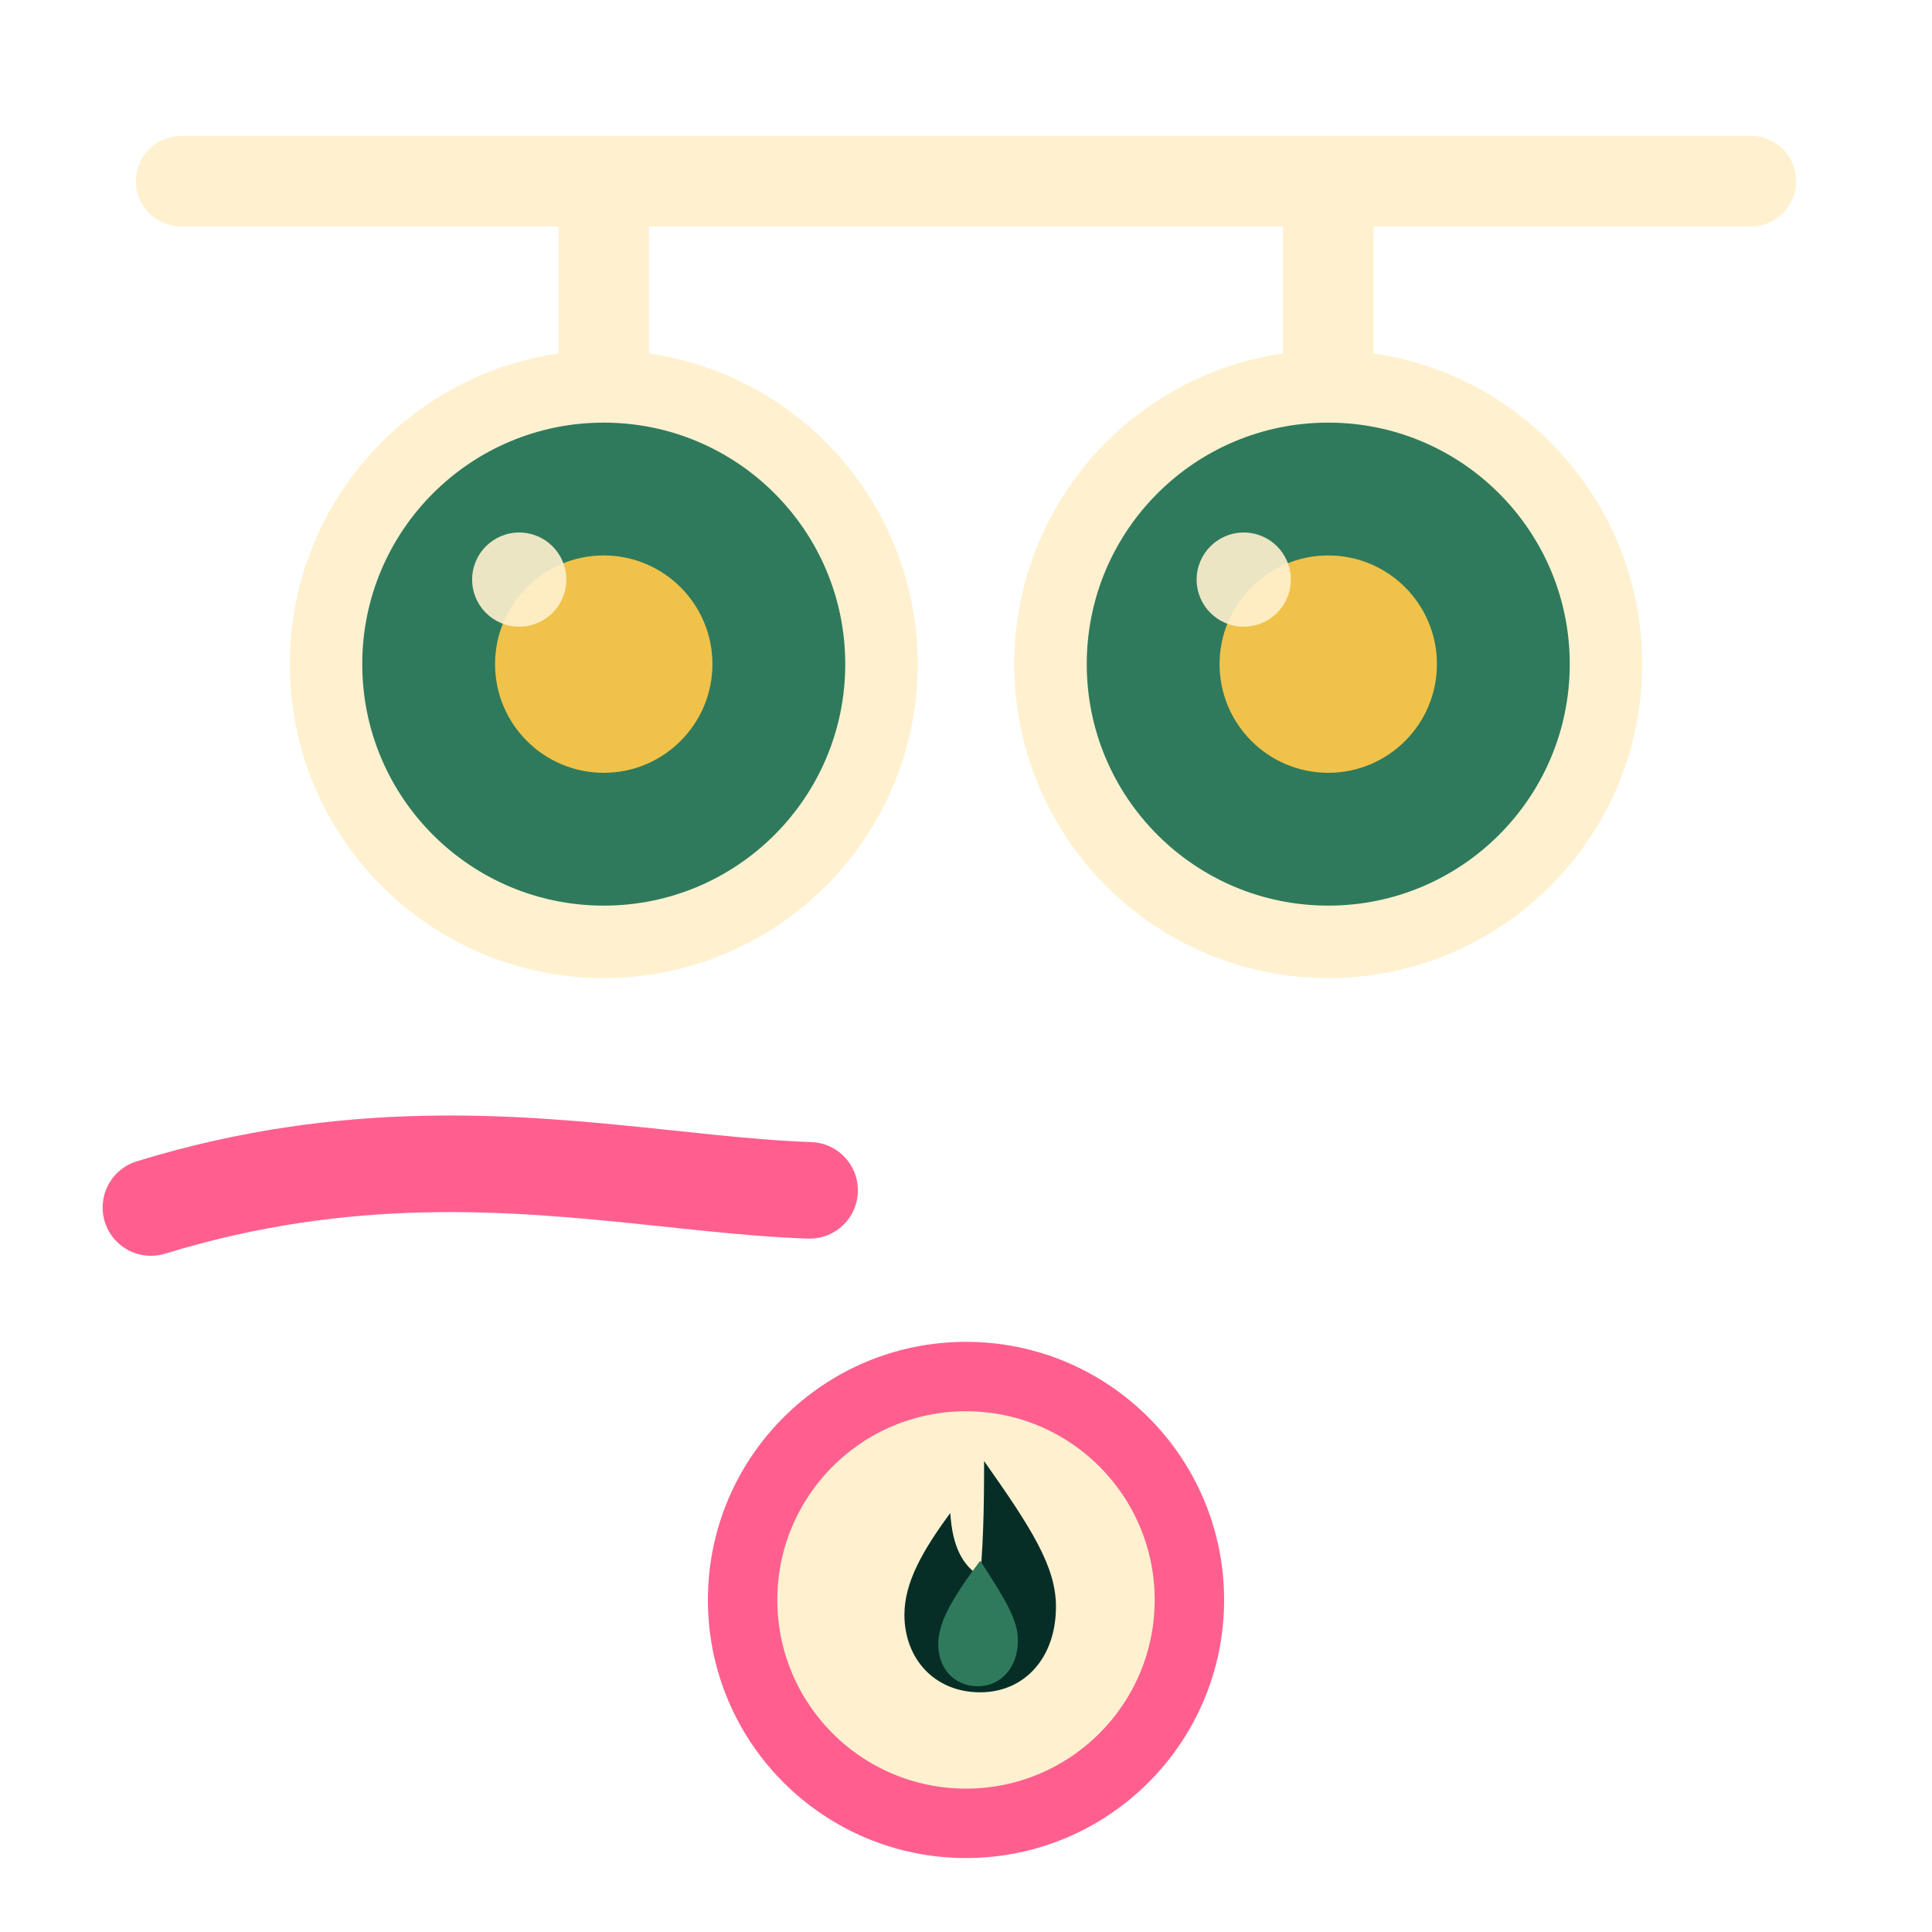
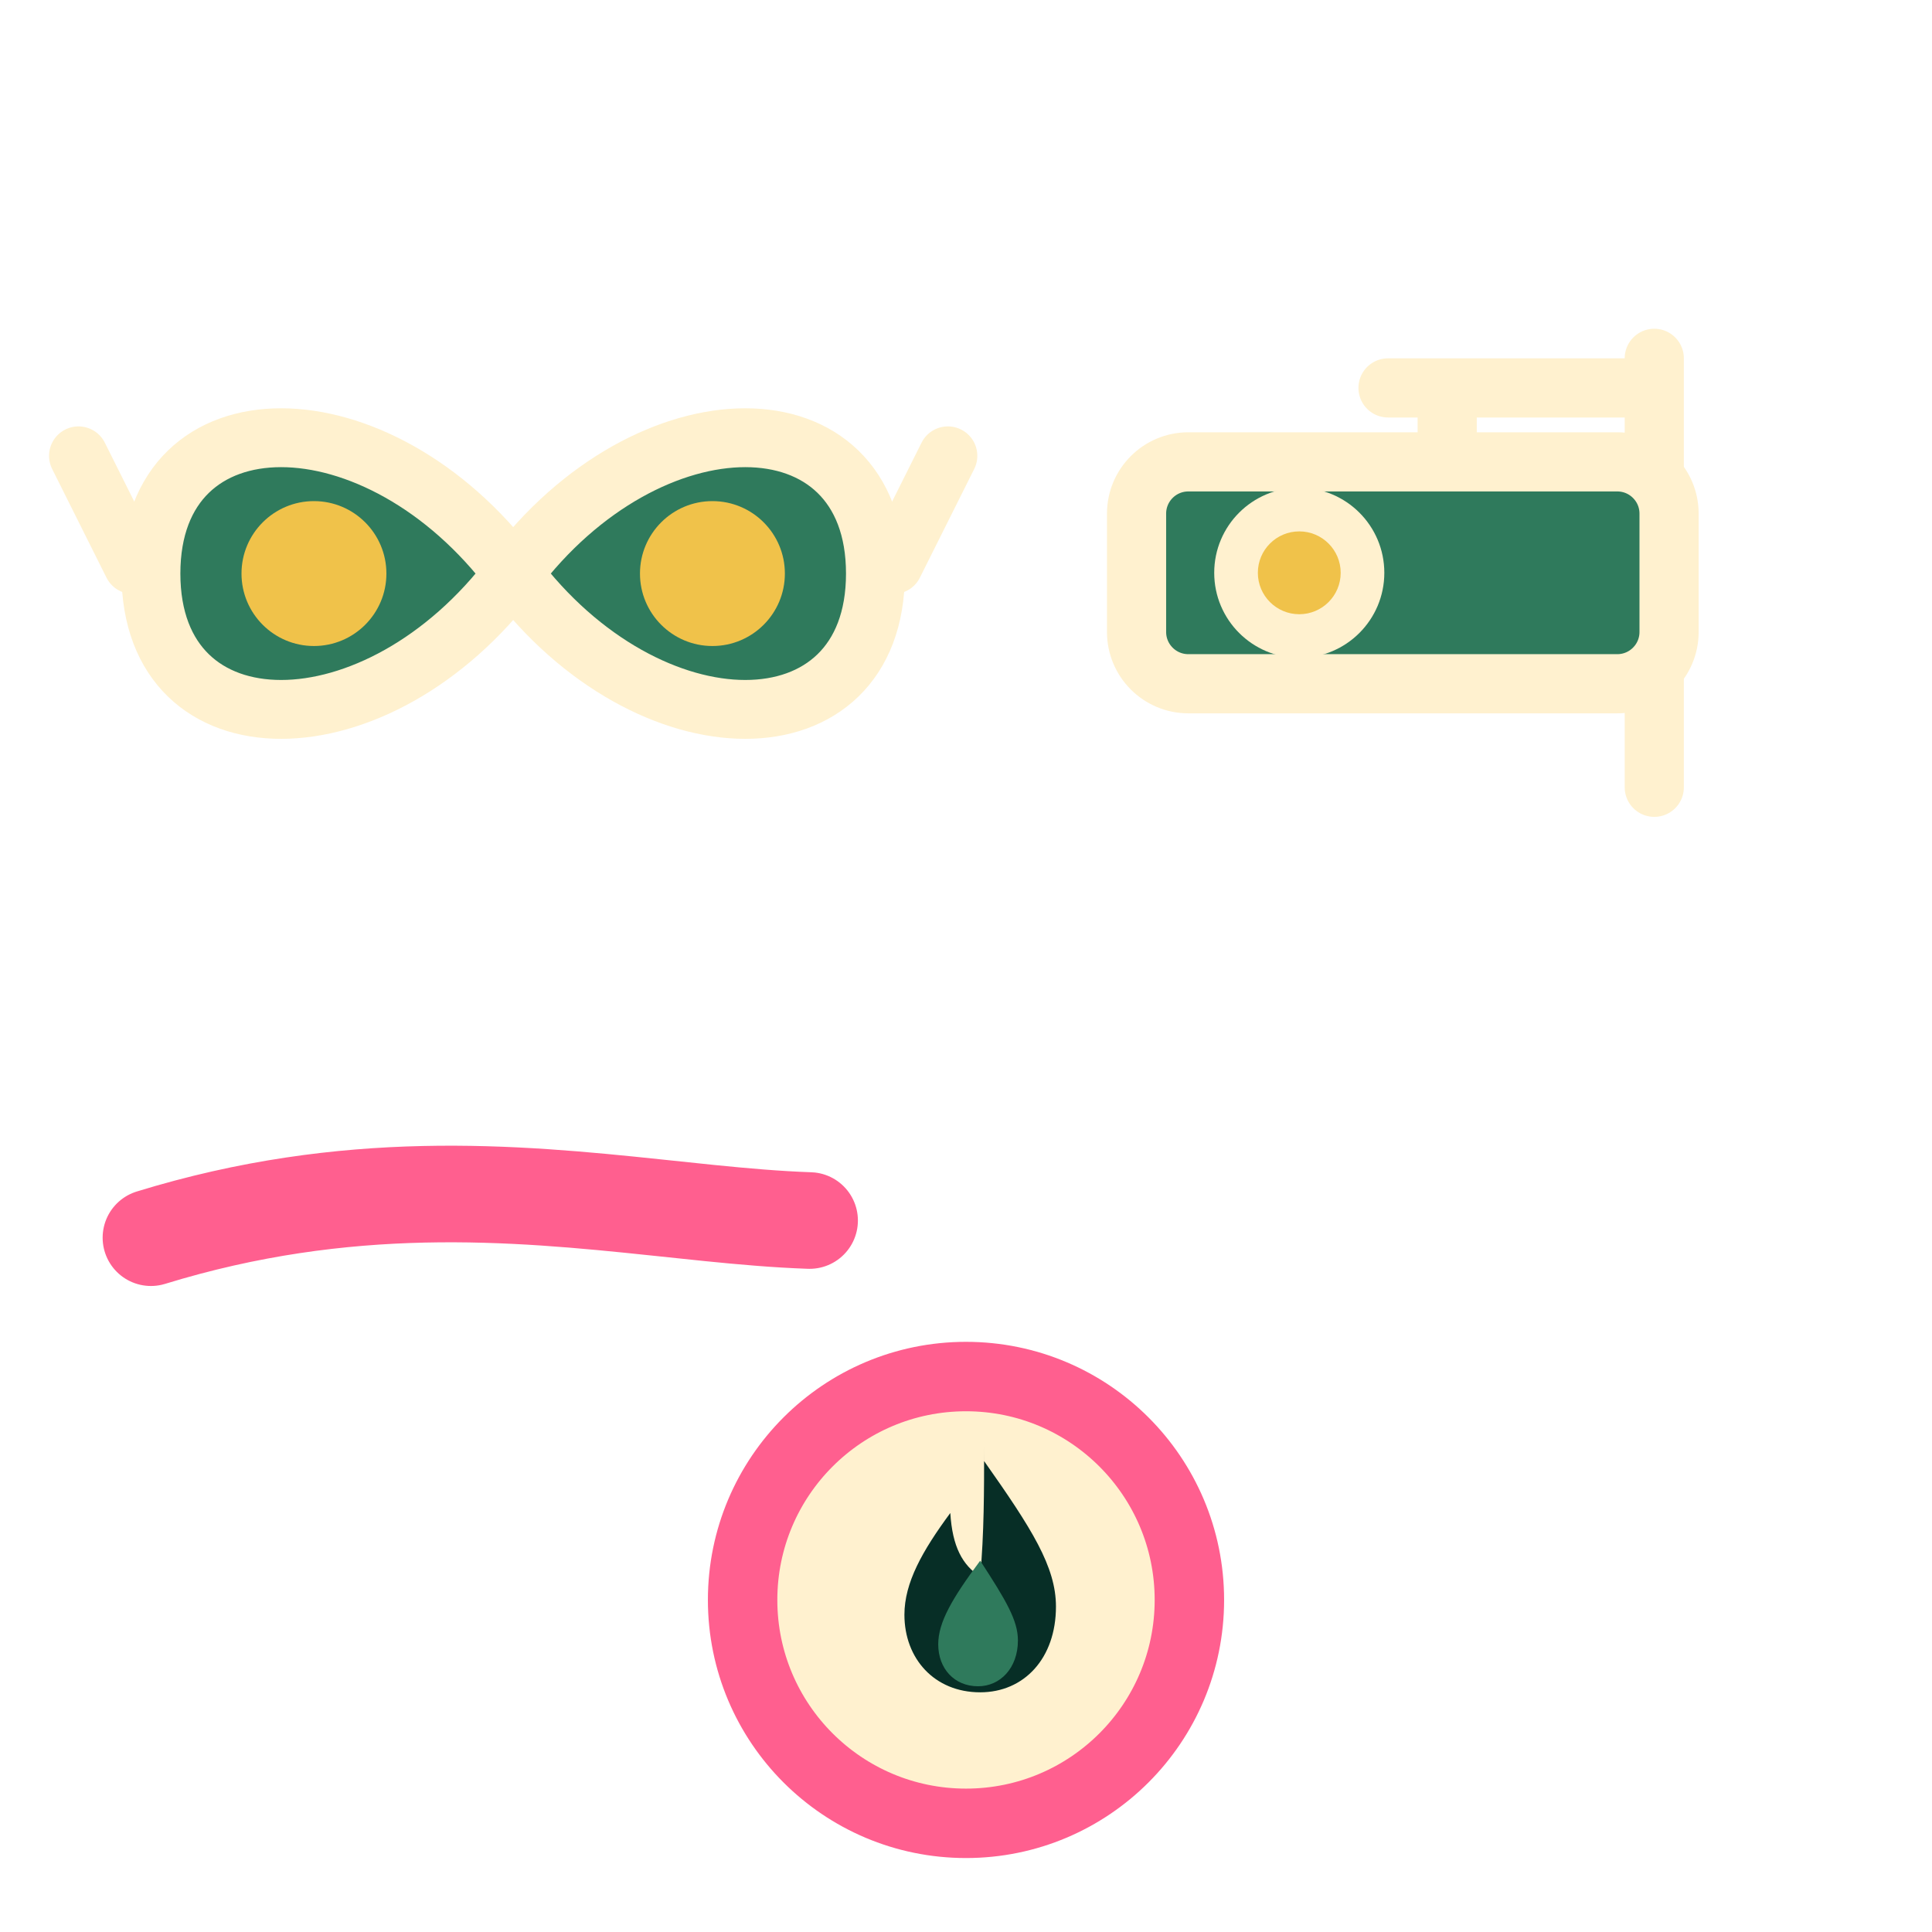
- <svg xmlns="http://www.w3.org/2000/svg" viewBox="0 0 64 64" role="img" aria-label="Ghostmaxxing mark: two mounted camera lenses still reading, a gust of pink wind below them, and beneath that a spent lens with a green flame where its iris was">
+ <svg xmlns="http://www.w3.org/2000/svg" viewBox="0 0 64 64" role="img" aria-label="Ghostmaxxing mark: smart glasses and a pole-mounted reader, both still reading, a gust of pink wind below them, and beneath that a spent lens with a green flame">
  <style>
    .gm-wind { stroke-dasharray: 22 68; animation: gm-gust 2.6s linear infinite; }
    @keyframes gm-gust { from { stroke-dashoffset: 90; } to { stroke-dashoffset: 0; } }
    @media (prefers-reduced-motion: reduce) { .gm-wind { animation: none; stroke-dasharray: none; } }
  </style>
-   <path d="M6,6 H58" fill="none" stroke="#fff1cf" stroke-width="3" stroke-linecap="round" />
-   <path d="M20,6 V13 M44,6 V13" fill="none" stroke="#fff1cf" stroke-width="3" stroke-linecap="round" />
-   <circle cx="20" cy="22" r="9.2" fill="#2f7a5c" stroke="#fff1cf" stroke-width="2.4" />
-   <circle cx="20" cy="22" r="3.6" fill="#f0c24a" />
-   <circle cx="17.2" cy="19.2" r="1.56" fill="#fff1cf" opacity="0.9" />
-   <circle cx="44" cy="22" r="9.2" fill="#2f7a5c" stroke="#fff1cf" stroke-width="2.4" />
-   <circle cx="44" cy="22" r="3.6" fill="#f0c24a" />
-   <circle cx="41.2" cy="19.2" r="1.56" fill="#fff1cf" opacity="0.9" />
-   <path class="gm-wind" d="M5,40 C18,36 27,42 34,38 C42,34 51,37.5 60,33.5" fill="none" stroke="#ff5f8f" stroke-width="3.2" stroke-linecap="round" />
+   <g transform="translate(2,5.5) scale(0.30)">
+     <path d="M8,44 L2,32 M92,44 L98,32" fill="none" stroke="#fff1cf" stroke-width="6.5" stroke-linecap="round" />
+     <path d="M50,45 C65,25 90,25 90,45 C90,65 65,65 50,45 C35,25 10,25 10,45 C10,65 35,65 50,45 Z" fill="#2f7a5c" stroke="#fff1cf" stroke-width="6.5" stroke-linejoin="round" />
+     <circle cx="28" cy="45" r="8" fill="#f0c24a" />
+     <circle cx="72" cy="45" r="8" fill="#f0c24a" />
+   </g>
+   <g transform="translate(35.2,5.5) scale(0.245)">
+     <path d="M80,26 V84 M80,30 H44 M52,30 V40" fill="none" stroke="#fff1cf" stroke-width="8.0" stroke-linecap="round" />
+     <rect x="10" y="40" width="72" height="30" rx="7" fill="#2f7a5c" stroke="#fff1cf" stroke-width="8.0" />
+     <circle cx="32" cy="55" r="11.5" fill="#fff1cf" />
+     <circle cx="32" cy="55" r="5.6" fill="#f0c24a" />
+   </g>
+   <path class="gm-wind" d="M5,41 C18,37 27,43 34,39 C42,35 51,38.5 60,34.5" fill="none" stroke="#ff5f8f" stroke-width="3.2" stroke-linecap="round" />
  <circle cx="32" cy="53" r="7.4" fill="#fff1cf" stroke="#ff5f8f" stroke-width="2.3" />
  <path d="M32.6,48.4 c1.58,2.24 2.38,3.50 2.38,4.82 c0,1.72 -1.06,2.84 -2.51,2.84 c-1.52,0 -2.51,-1.12 -2.51,-2.57 c0,-1.06 0.59,-2.11 1.52,-3.37 c0.07,1.12 0.40,1.72 0.99,2.11 c0.13,-1.45 0.13,-2.84 0.13,-4.29 z" fill="#072e26" />
-   <path d="M32.47,51.70 c0.86,1.32 1.25,1.98 1.25,2.64 c0,0.92 -0.59,1.52 -1.32,1.52 c-0.79,0 -1.32,-0.59 -1.32,-1.39 c0,-0.73 0.46,-1.52 1.39,-2.77 z" fill="#2f7a5c" />
+   <path d="M32.47,51.7 c0.86,1.32 1.25,1.98 1.25,2.64 c0,0.92 -0.59,1.52 -1.32,1.52 c-0.79,0 -1.32,-0.59 -1.32,-1.39 c0,-0.73 0.46,-1.52 1.39,-2.77 z" fill="#2f7a5c" />
</svg>
